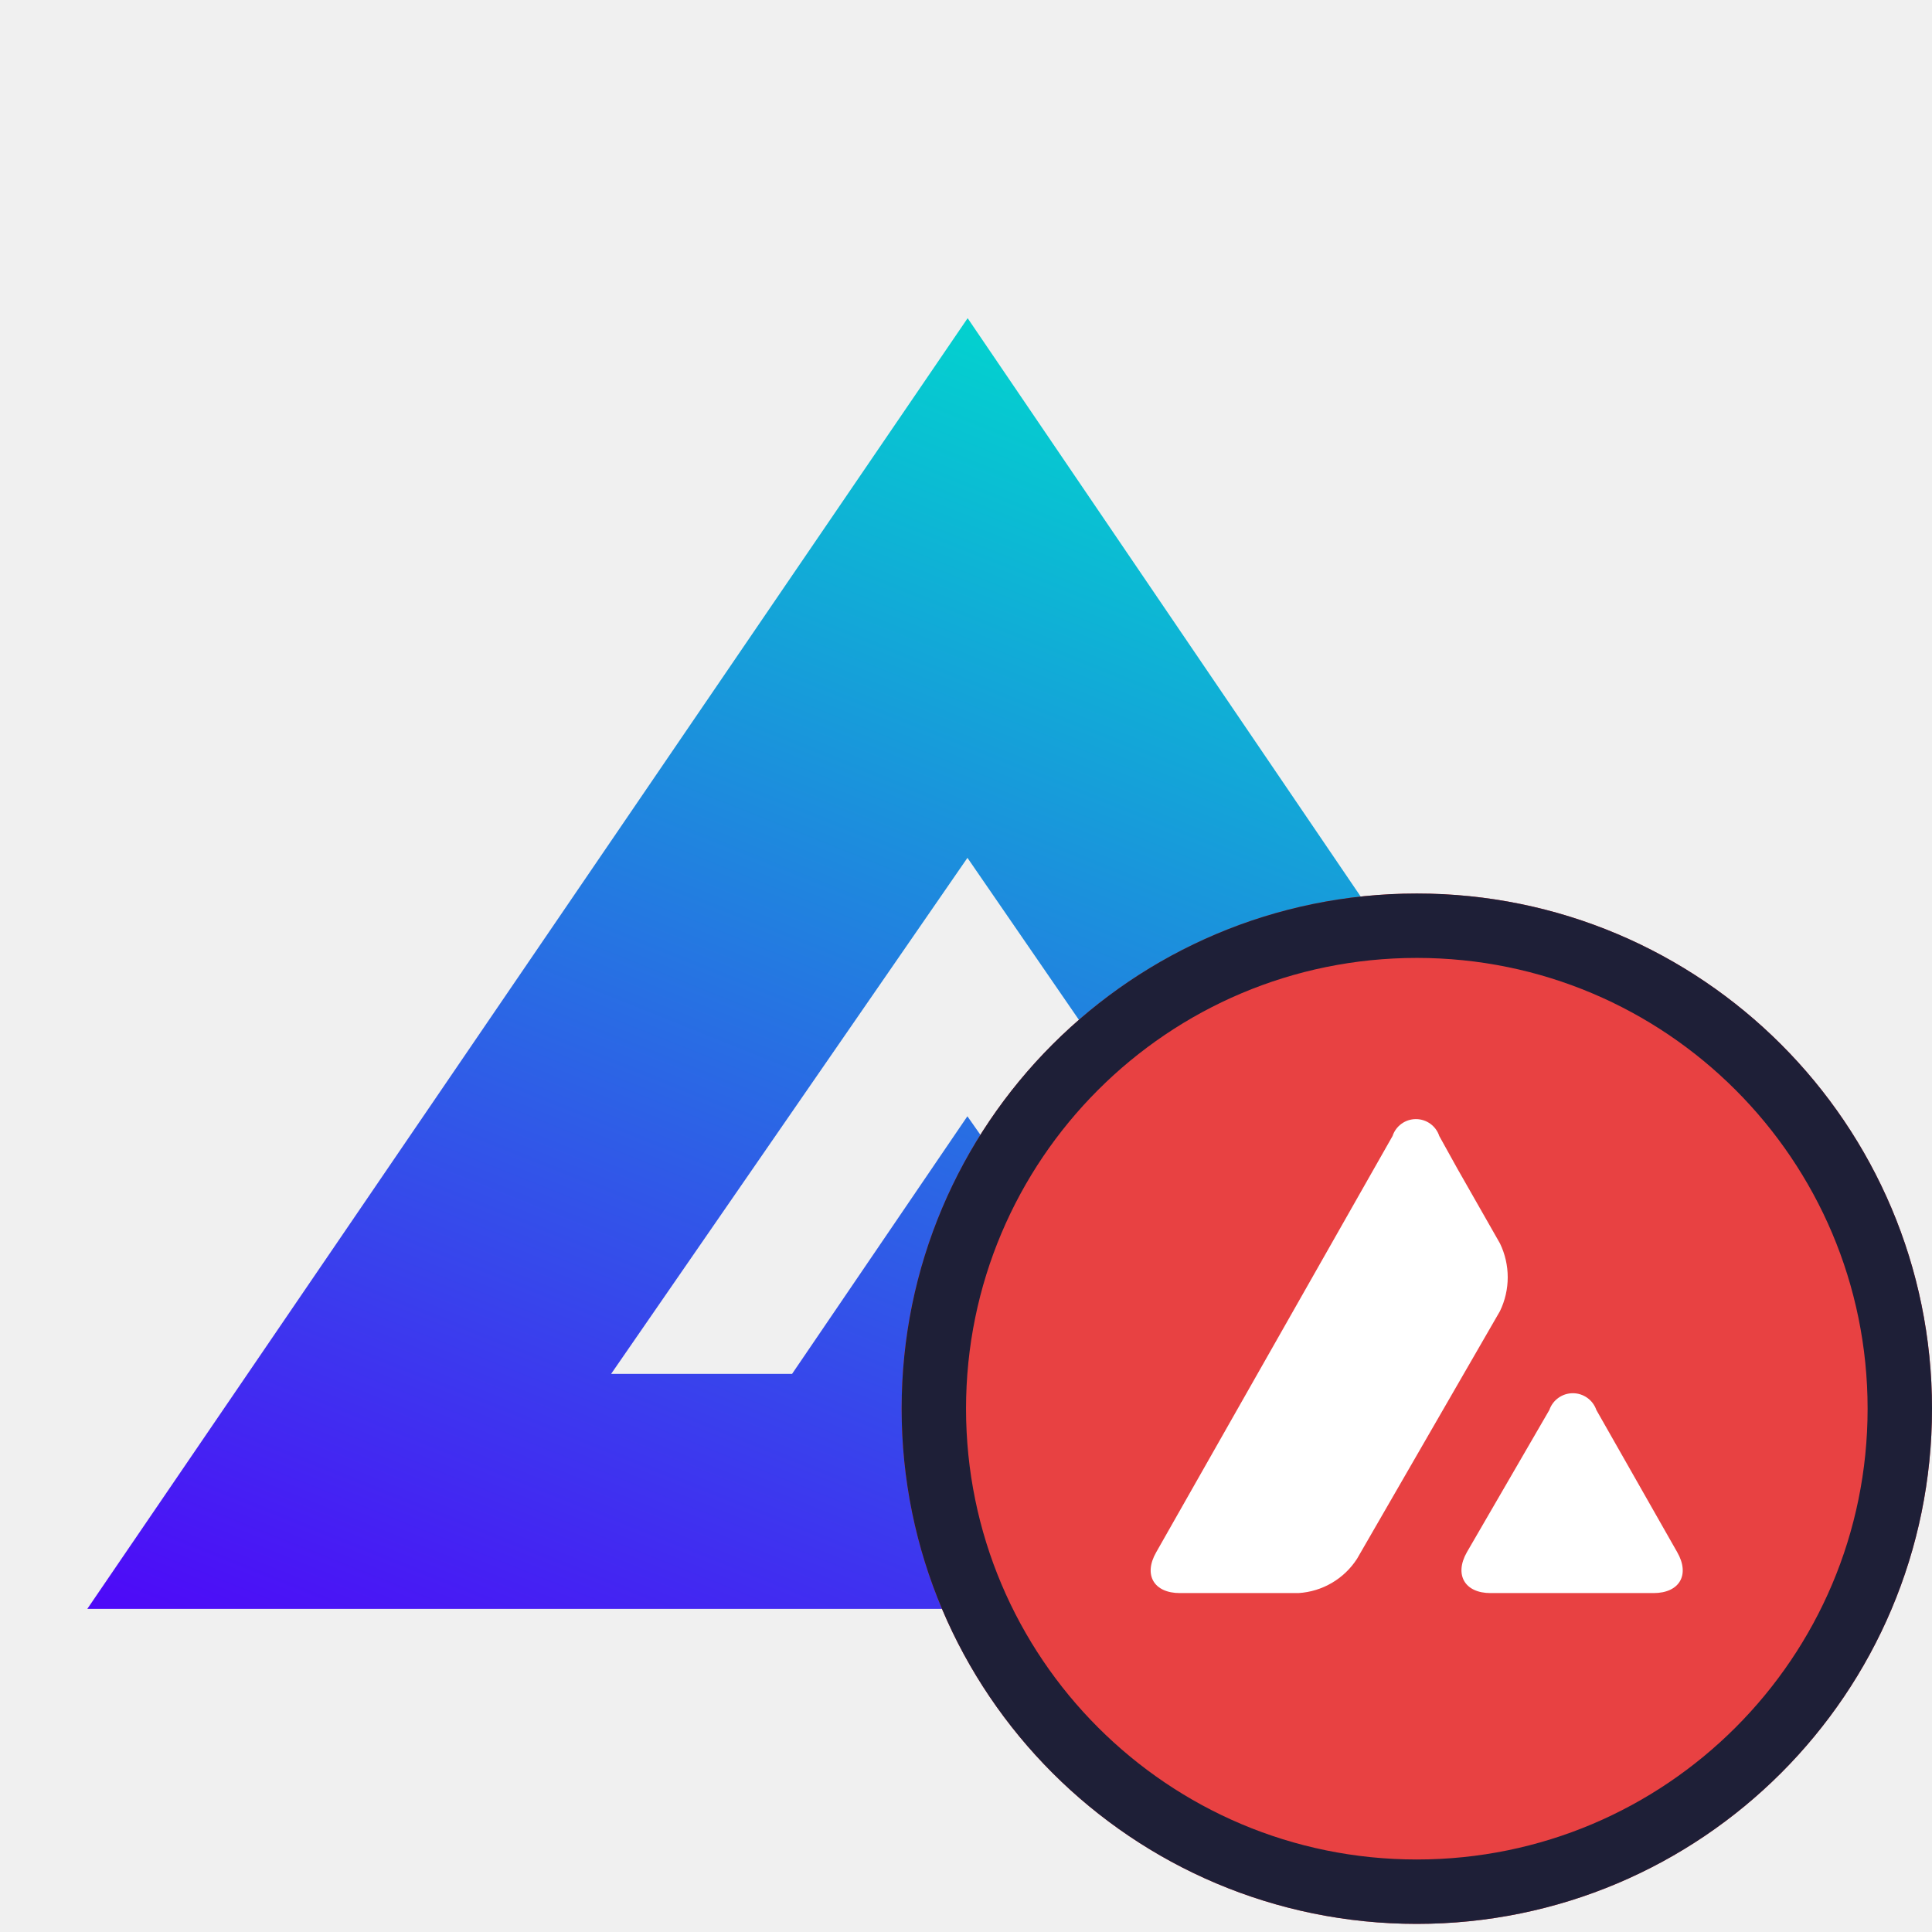
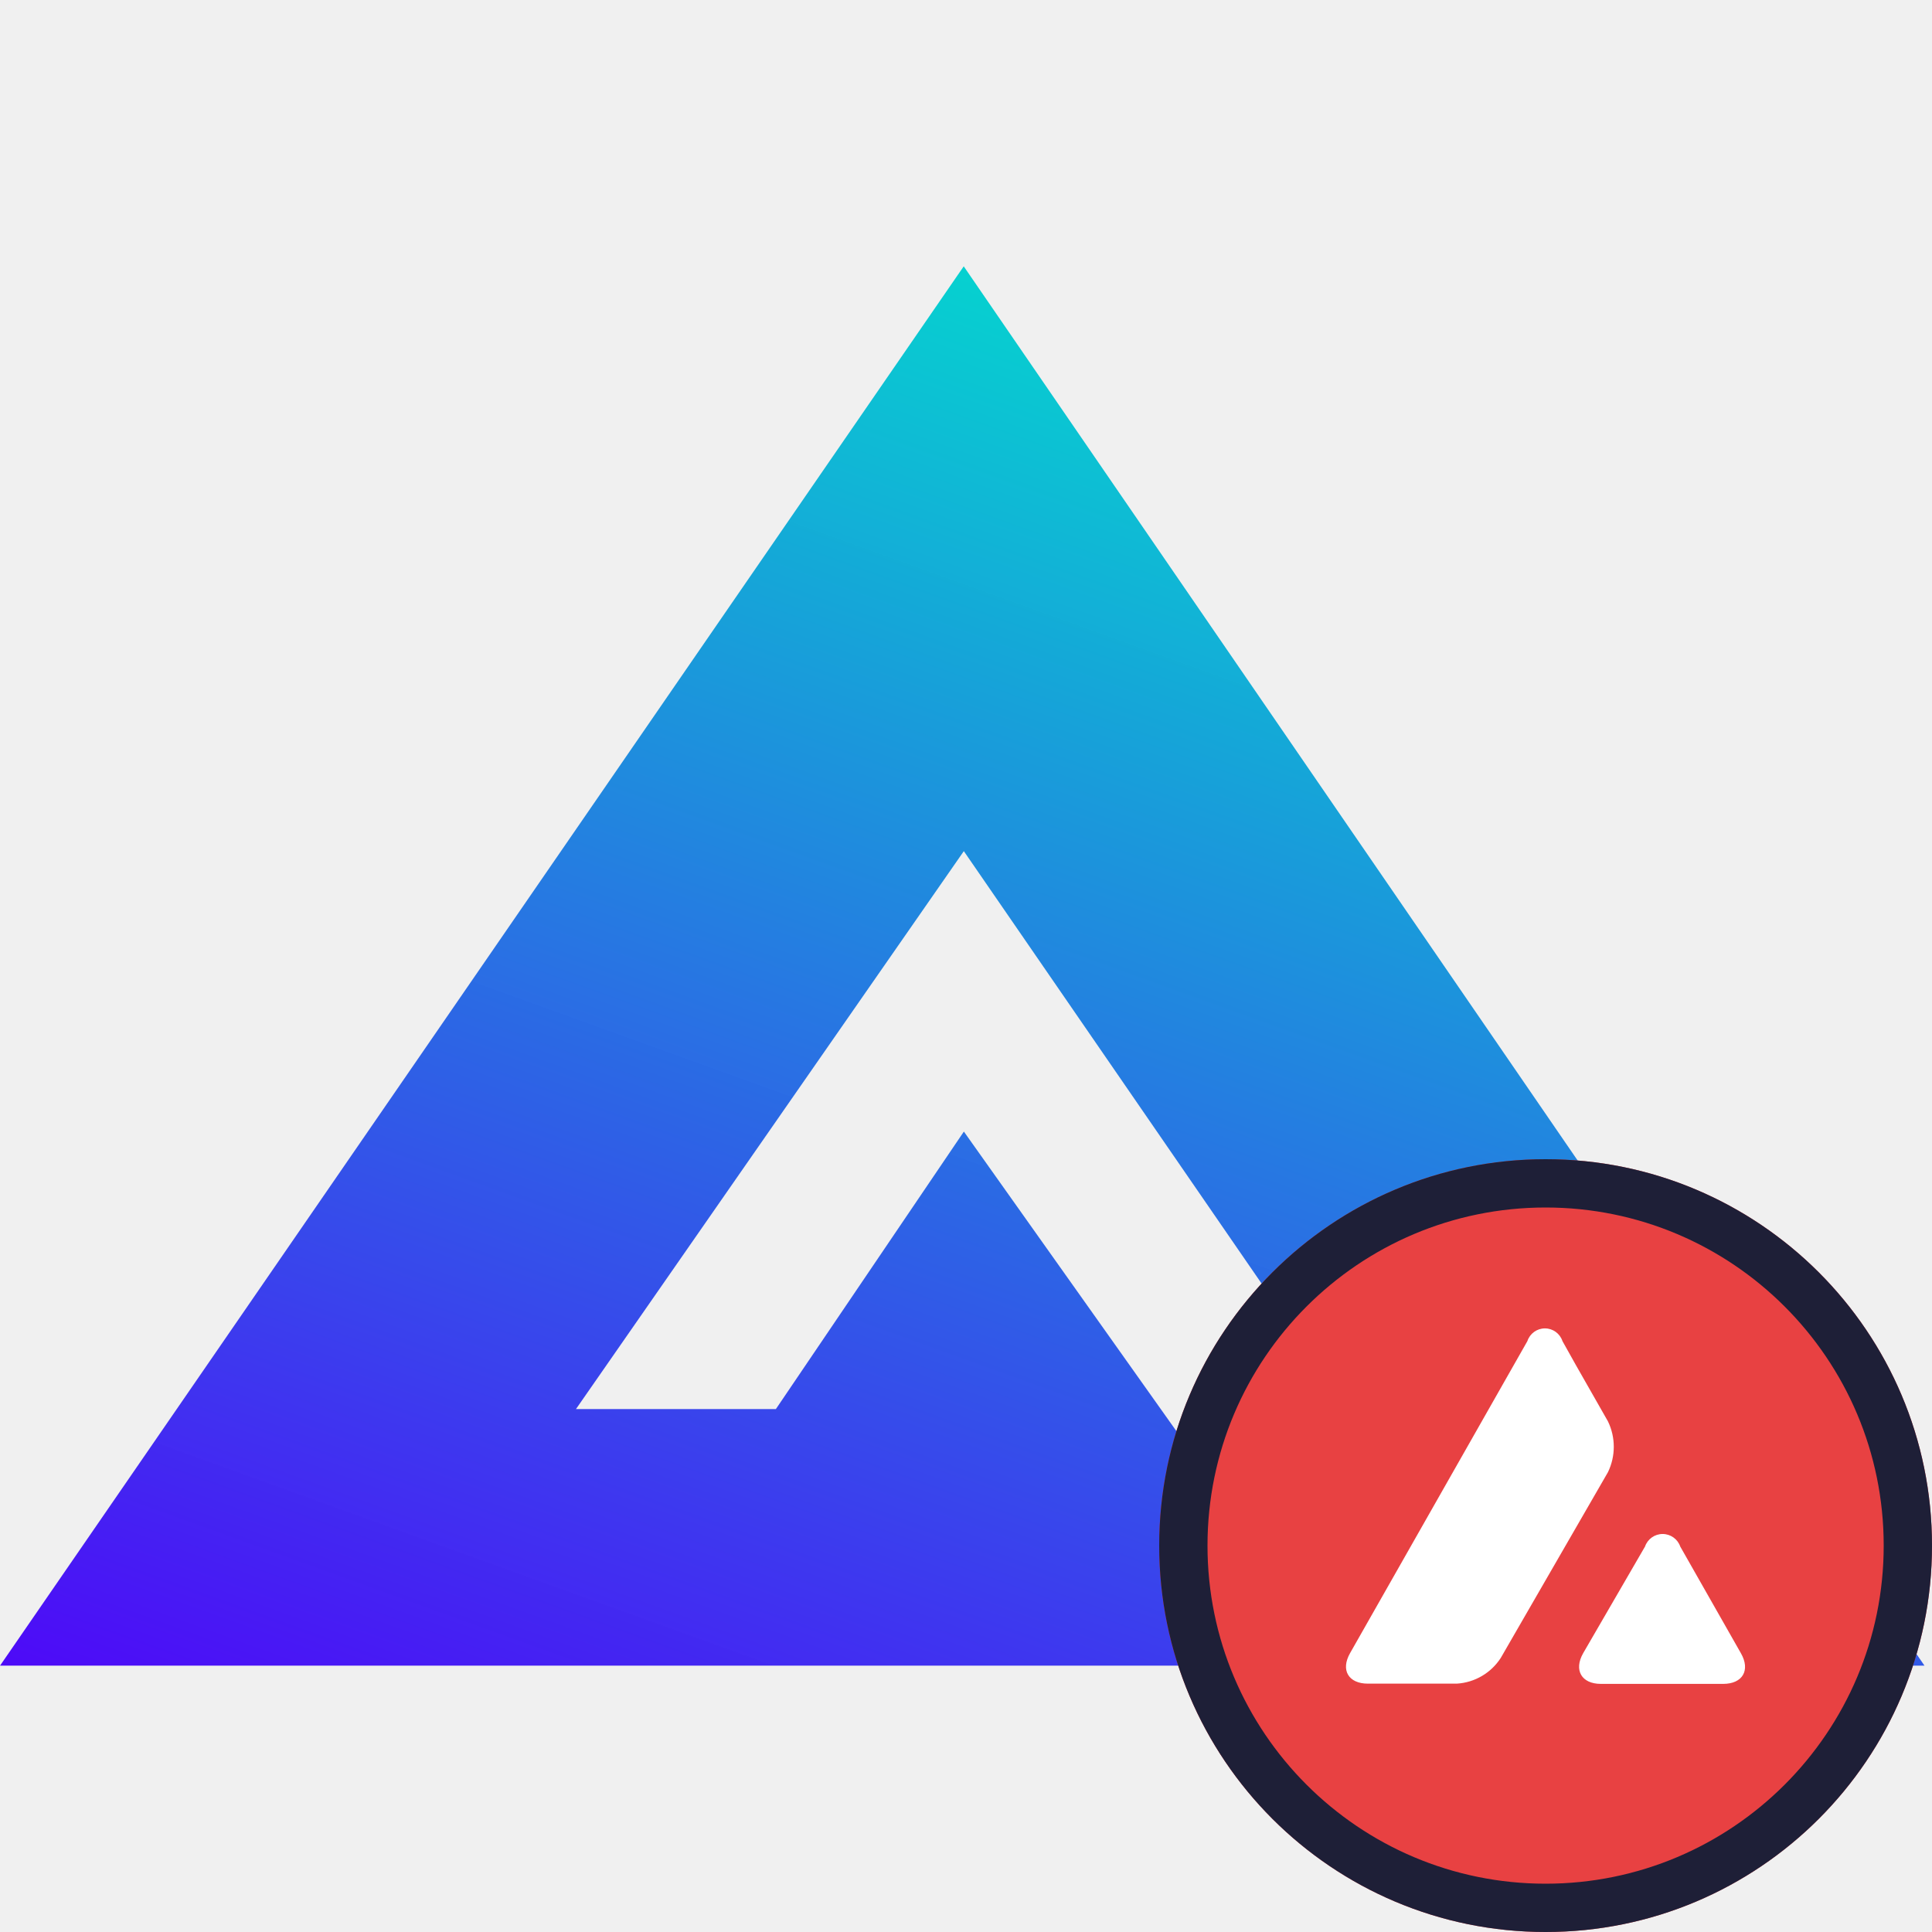
- <svg xmlns="http://www.w3.org/2000/svg" height="30" width="30.001">
-   <linearGradient id="a" gradientUnits="objectBoundingBox" x1=".536" x2=".011" y1=".026" y2="1">
-     <stop offset="0" stop-color="#03d1cf" />
+ <svg xmlns="http://www.w3.org/2000/svg" height="40" width="40">
+   <linearGradient id="a" gradientUnits="objectBoundingBox" x1=".5" x2="0" y2="1">
+     <stop offset="0" stop-color="#03d1cf" stop-opacity=".988" />
    <stop offset="1" stop-color="#4e09f8" />
  </linearGradient>
-   <path d="m0 0h30v30h-30z" fill="none" />
-   <path d="m554.956 716.042-13.62-20.042-13.67 20.042h19.034l-5.368-7.649-2.722 4h-2.81l5.533-8.013 8.026 11.666z" fill="url(#a)" transform="translate(-526.31 -691.059)" />
-   <g fill="#e84142" stroke="#1e1f37">
-     <rect height="16" rx="8" stroke="none" width="16" x="14.001" y="13.875" />
-     <rect fill="none" height="15" rx="7.5" width="15" x="14.501" y="14.375" />
-   </g>
-   <path d="m24.059 21.895a.386.386 0 0 1 .73 0l1.256 2.209c.2.349.037.634-.368.634h-2.532c-.4 0-.565-.285-.367-.634zm-2.435-4.254a.382.382 0 0 1 .726 0l.28.505.662 1.162a1.207 1.207 0 0 1 0 1.052l-2.219 3.845a1.167 1.167 0 0 1 -.91.533h-1.842c-.4 0-.57-.28-.367-.634z" fill="#fff" />
+   <path d="M0 0h40v40H0z" fill="none" />
+   <path d="M565.51 724.971 545.619 696l-19.952 28.971h27.8l-7.845-11.057-3.892 5.745h-4.139l8.03-11.551 11.613 16.864z" fill="url(#a)" transform="translate(-525.666 -690.486)" />
+   <rect fill="#e84142" height="16" rx="8" width="16" x="24" y="24" />
+   <path d="M32 25a7 7 0 1 0 7 7 7 7 0 0 0-7-7m0-1a8 8 0 1 1-8 8 8 8 0 0 1 8-8z" fill="#1e1f37" />
+   <path d="M34.058 32.02a.386.386 0 0 1 .73 0l1.256 2.209c.2.349.037.634-.368.634h-2.532c-.4 0-.565-.285-.367-.634zm-2.435-4.254a.382.382 0 0 1 .726 0l.28.5.662 1.162a1.207 1.207 0 0 1 0 1.052l-2.219 3.845a1.167 1.167 0 0 1-.91.533H28.32c-.4 0-.57-.28-.367-.634z" fill="#fff" />
</svg>
